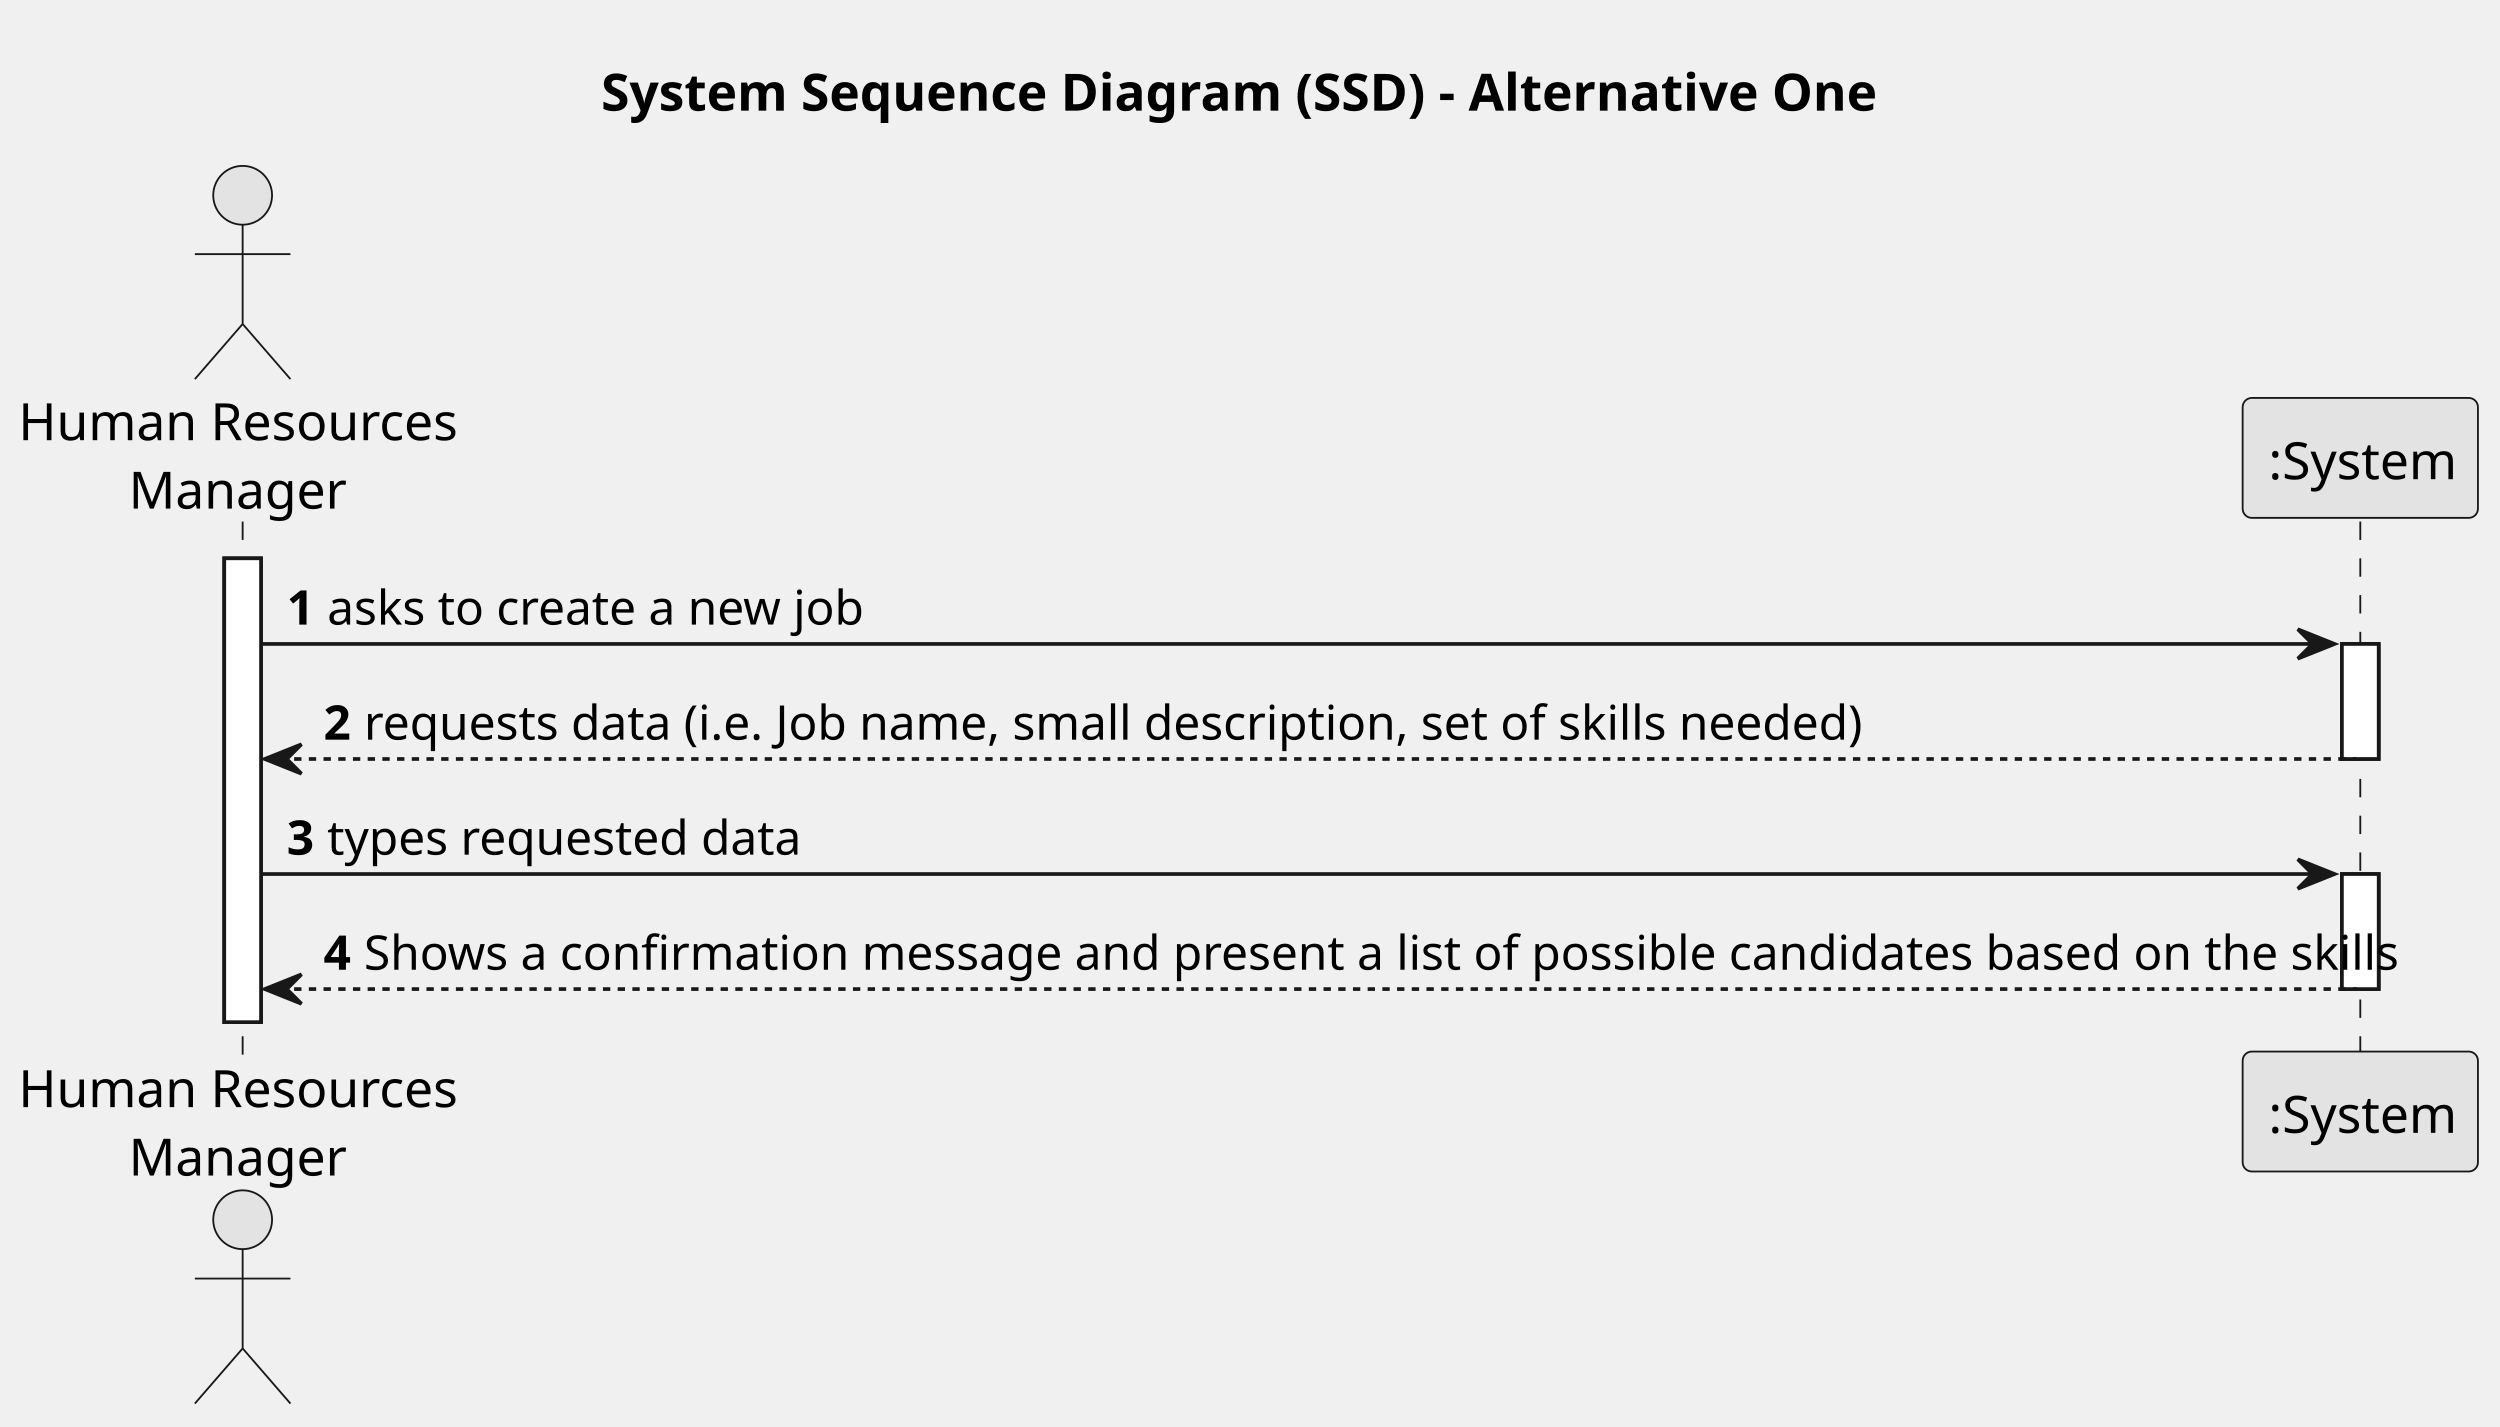
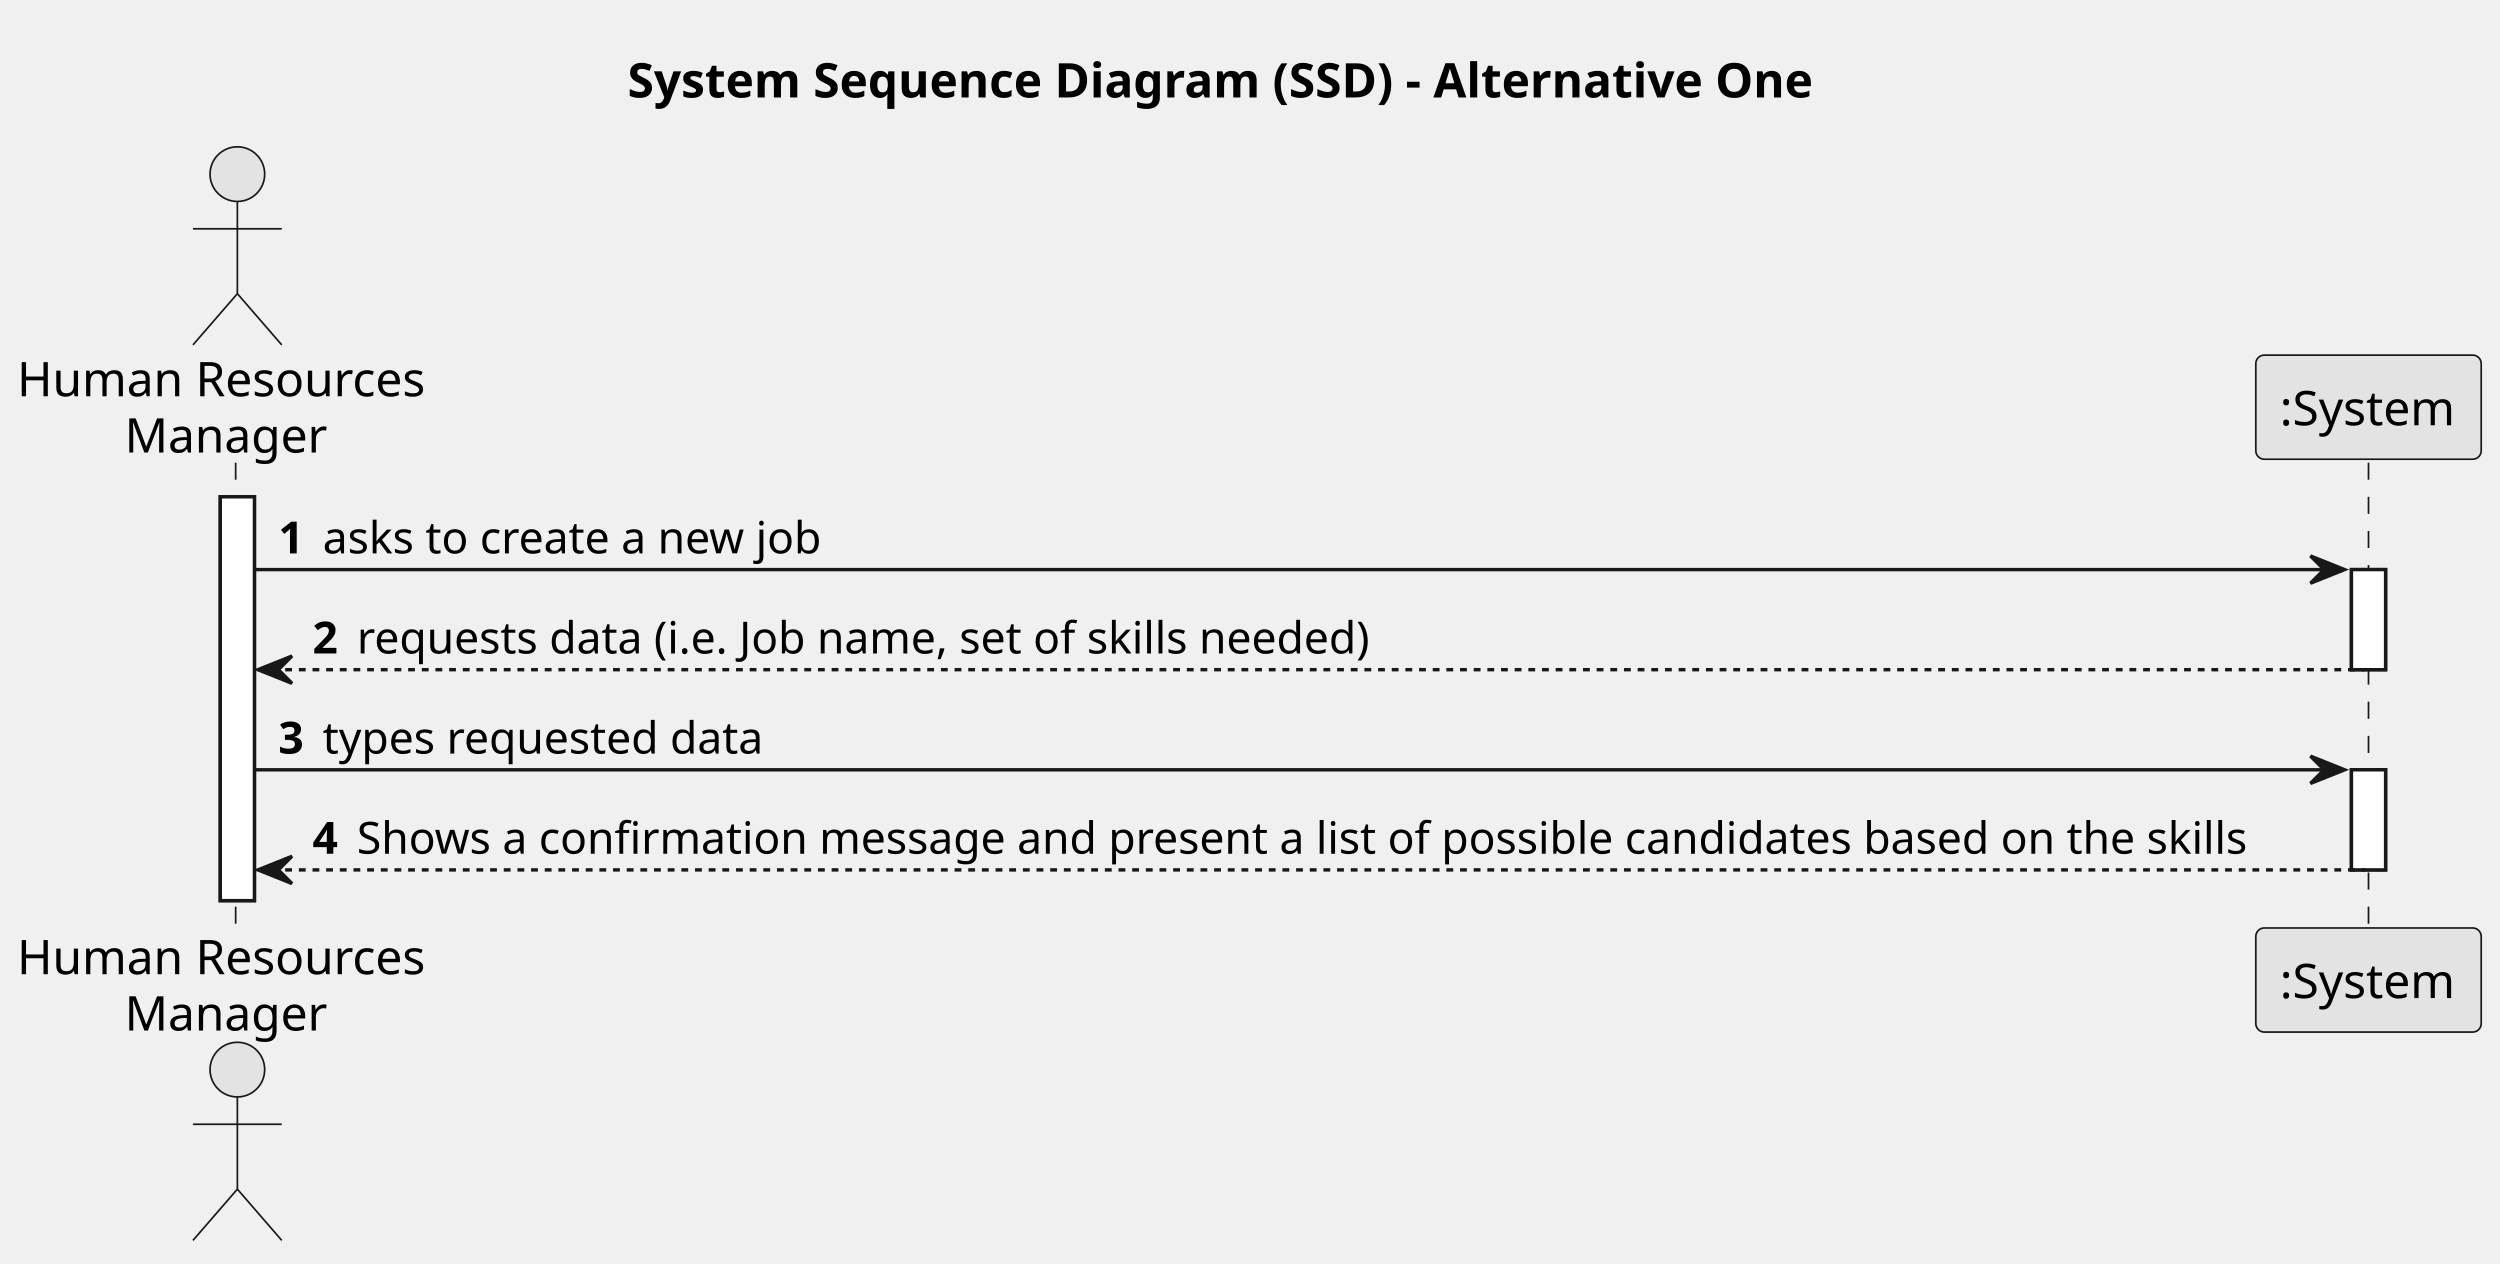
- <svg xmlns="http://www.w3.org/2000/svg" contentStyleType="text/css" height="388px" preserveAspectRatio="none" style="width:680px;height:388px;background:#FFFFFF;" version="1.1" viewBox="0 0 680 388" width="680px" zoomAndPan="magnify">
+ <svg xmlns="http://www.w3.org/2000/svg" contentStyleType="text/css" height="370px" preserveAspectRatio="none" style="width:732px;height:370px;background:#FFFFFF;" version="1.1" viewBox="0 0 732 370" width="732px" zoomAndPan="magnify">
  <defs />
  <g>
-     <text fill="#000000" font-family="sans-serif" font-size="14" font-weight="bold" lengthAdjust="spacing" textLength="351" x="163.5" y="30.107">System Sequence Diagram (SSD) - Alternative One</text>
-     <rect fill="#FFFFFF" height="126.164" style="stroke:#181818;stroke-width:1.0;" width="10" x="61" y="151.863" />
-     <rect fill="#FFFFFF" height="31.291" style="stroke:#181818;stroke-width:1.0;" width="10" x="637" y="175.154" />
-     <rect fill="#FFFFFF" height="31.291" style="stroke:#181818;stroke-width:1.0;" width="10" x="637" y="237.736" />
-     <line style="stroke:#181818;stroke-width:0.5;stroke-dasharray:5.0,5.0;" x1="66" x2="66" y1="141.863" y2="287.027" />
-     <line style="stroke:#181818;stroke-width:0.5;stroke-dasharray:5.0,5.0;" x1="642" x2="642" y1="141.863" y2="287.027" />
-     <text fill="#000000" font-family="sans-serif" font-size="14" lengthAdjust="spacing" textLength="116" x="5" y="119.728">Human Resources</text>
-     <text fill="#000000" font-family="sans-serif" font-size="14" lengthAdjust="spacing" textLength="56" x="35" y="138.35">Manager</text>
-     <ellipse cx="66" cy="53.121" fill="#E3E3E3" rx="8" ry="8" style="stroke:#181818;stroke-width:0.5;" />
-     <path d="M66,61.121 L66,88.121 M53,69.121 L79,69.121 M66,88.121 L53,103.121 M66,88.121 L79,103.121 " fill="none" style="stroke:#181818;stroke-width:0.5;" />
-     <text fill="#000000" font-family="sans-serif" font-size="14" lengthAdjust="spacing" textLength="116" x="5" y="301.135">Human Resources</text>
-     <text fill="#000000" font-family="sans-serif" font-size="14" lengthAdjust="spacing" textLength="56" x="35" y="319.756">Manager</text>
-     <ellipse cx="66" cy="331.769" fill="#E3E3E3" rx="8" ry="8" style="stroke:#181818;stroke-width:0.5;" />
-     <path d="M66,339.769 L66,366.769 M53,347.769 L79,347.769 M66,366.769 L53,381.769 M66,366.769 L79,381.769 " fill="none" style="stroke:#181818;stroke-width:0.5;" />
-     <rect fill="#E3E3E3" height="32.621" rx="2.5" ry="2.5" style="stroke:#181818;stroke-width:0.5;" width="64" x="610" y="108.242" />
-     <text fill="#000000" font-family="sans-serif" font-size="14" lengthAdjust="spacing" textLength="50" x="617" y="130.35">:System</text>
-     <rect fill="#E3E3E3" height="32.621" rx="2.5" ry="2.5" style="stroke:#181818;stroke-width:0.5;" width="64" x="610" y="286.027" />
-     <text fill="#000000" font-family="sans-serif" font-size="14" lengthAdjust="spacing" textLength="50" x="617" y="308.135">:System</text>
-     <rect fill="#FFFFFF" height="126.164" style="stroke:#181818;stroke-width:1.0;" width="10" x="61" y="151.863" />
-     <rect fill="#FFFFFF" height="31.291" style="stroke:#181818;stroke-width:1.0;" width="10" x="637" y="175.154" />
-     <rect fill="#FFFFFF" height="31.291" style="stroke:#181818;stroke-width:1.0;" width="10" x="637" y="237.736" />
-     <polygon fill="#181818" points="625,171.154,635,175.154,625,179.154,629,175.154" style="stroke:#181818;stroke-width:1.0;" />
-     <line style="stroke:#181818;stroke-width:1.0;" x1="71" x2="631" y1="175.154" y2="175.154" />
-     <text fill="#000000" font-family="sans-serif" font-size="13" font-weight="bold" lengthAdjust="spacing" textLength="7" x="78" y="169.892">1</text>
-     <text fill="#000000" font-family="sans-serif" font-size="13" lengthAdjust="spacing" textLength="142" x="89" y="169.892">asks to create a new job</text>
-     <polygon fill="#181818" points="82,202.445,72,206.445,82,210.445,78,206.445" style="stroke:#181818;stroke-width:1.0;" />
-     <line style="stroke:#181818;stroke-width:1.0;stroke-dasharray:2.0,2.0;" x1="76" x2="641" y1="206.445" y2="206.445" />
-     <text fill="#000000" font-family="sans-serif" font-size="13" font-weight="bold" lengthAdjust="spacing" textLength="7" x="88" y="201.183">2</text>
-     <text fill="#000000" font-family="sans-serif" font-size="13" lengthAdjust="spacing" textLength="395" x="99" y="201.183">requests data (i.e. Job name, small description, set of skills needed)</text>
-     <polygon fill="#181818" points="625,233.736,635,237.736,625,241.736,629,237.736" style="stroke:#181818;stroke-width:1.0;" />
-     <line style="stroke:#181818;stroke-width:1.0;" x1="71" x2="631" y1="237.736" y2="237.736" />
-     <text fill="#000000" font-family="sans-serif" font-size="13" font-weight="bold" lengthAdjust="spacing" textLength="7" x="78" y="232.474">3</text>
-     <text fill="#000000" font-family="sans-serif" font-size="13" lengthAdjust="spacing" textLength="122" x="89" y="232.474">types requested data</text>
-     <polygon fill="#181818" points="82,265.027,72,269.027,82,273.027,78,269.027" style="stroke:#181818;stroke-width:1.0;" />
-     <line style="stroke:#181818;stroke-width:1.0;stroke-dasharray:2.0,2.0;" x1="76" x2="641" y1="269.027" y2="269.027" />
-     <text fill="#000000" font-family="sans-serif" font-size="13" font-weight="bold" lengthAdjust="spacing" textLength="7" x="88" y="263.765">4</text>
-     <text fill="#000000" font-family="sans-serif" font-size="13" lengthAdjust="spacing" textLength="531" x="99" y="263.765">Shows a confirmation message and present a list of possible candidates based on the skills</text>
+     <text fill="#000000" font-family="sans-serif" font-size="14" font-weight="bold" lengthAdjust="spacing" textLength="363" x="183.75" y="28.535">System Sequence Diagram (SSD) - Alternative One</text>
+     <rect fill="#FFFFFF" height="118.242" style="stroke:#181818;stroke-width:1.0;" width="10" x="64.5" y="145.465" />
+     <rect fill="#FFFFFF" height="29.311" style="stroke:#181818;stroke-width:1.0;" width="10" x="688.5" y="166.775" />
+     <rect fill="#FFFFFF" height="29.311" style="stroke:#181818;stroke-width:1.0;" width="10" x="688.5" y="225.397" />
+     <line style="stroke:#181818;stroke-width:0.5;stroke-dasharray:5.0,5.0;" x1="69" x2="69" y1="135.465" y2="272.707" />
+     <line style="stroke:#181818;stroke-width:0.5;stroke-dasharray:5.0,5.0;" x1="693.5" x2="693.5" y1="135.465" y2="272.707" />
+     <text fill="#000000" font-family="sans-serif" font-size="14" lengthAdjust="spacing" textLength="123" x="5" y="116.023">Human Resources</text>
+     <text fill="#000000" font-family="sans-serif" font-size="14" lengthAdjust="spacing" textLength="60" x="36.5" y="132.512">Manager</text>
+     <ellipse cx="69.5" cy="50.988" fill="#E3E3E3" rx="8" ry="8" style="stroke:#181818;stroke-width:0.5;" />
+     <path d="M69.5,58.988 L69.5,85.988 M56.5,66.988 L82.5,66.988 M69.5,85.988 L56.5,100.988 M69.5,85.988 L82.5,100.988 " fill="none" style="stroke:#181818;stroke-width:0.5;" />
+     <text fill="#000000" font-family="sans-serif" font-size="14" lengthAdjust="spacing" textLength="123" x="5" y="285.242">Human Resources</text>
+     <text fill="#000000" font-family="sans-serif" font-size="14" lengthAdjust="spacing" textLength="60" x="36.5" y="301.731">Manager</text>
+     <ellipse cx="69.5" cy="313.184" fill="#E3E3E3" rx="8" ry="8" style="stroke:#181818;stroke-width:0.5;" />
+     <path d="M69.5,321.184 L69.5,348.184 M56.5,329.184 L82.5,329.184 M69.5,348.184 L56.5,363.184 M69.5,348.184 L82.5,363.184 " fill="none" style="stroke:#181818;stroke-width:0.5;" />
+     <rect fill="#E3E3E3" height="30.488" rx="2.5" ry="2.5" style="stroke:#181818;stroke-width:0.5;" width="66" x="660.5" y="103.977" />
+     <text fill="#000000" font-family="sans-serif" font-size="14" lengthAdjust="spacing" textLength="52" x="667.5" y="124.512">:System</text>
+     <rect fill="#E3E3E3" height="30.488" rx="2.5" ry="2.5" style="stroke:#181818;stroke-width:0.5;" width="66" x="660.5" y="271.707" />
+     <text fill="#000000" font-family="sans-serif" font-size="14" lengthAdjust="spacing" textLength="52" x="667.5" y="292.242">:System</text>
+     <rect fill="#FFFFFF" height="118.242" style="stroke:#181818;stroke-width:1.0;" width="10" x="64.5" y="145.465" />
+     <rect fill="#FFFFFF" height="29.311" style="stroke:#181818;stroke-width:1.0;" width="10" x="688.5" y="166.775" />
+     <rect fill="#FFFFFF" height="29.311" style="stroke:#181818;stroke-width:1.0;" width="10" x="688.5" y="225.397" />
+     <polygon fill="#181818" points="676.5,162.775,686.5,166.775,676.5,170.775,680.5,166.775" style="stroke:#181818;stroke-width:1.0;" />
+     <line style="stroke:#181818;stroke-width:1.0;" x1="74.5" x2="682.5" y1="166.775" y2="166.775" />
+     <text fill="#000000" font-family="sans-serif" font-size="13" font-weight="bold" lengthAdjust="spacing" textLength="9" x="81.5" y="162.033">1</text>
+     <text fill="#000000" font-family="sans-serif" font-size="13" lengthAdjust="spacing" textLength="152" x="94.5" y="162.033">asks to create a new job</text>
+     <polygon fill="#181818" points="85.5,192.086,75.5,196.086,85.5,200.086,81.5,196.086" style="stroke:#181818;stroke-width:1.0;" />
+     <line style="stroke:#181818;stroke-width:1.0;stroke-dasharray:2.0,2.0;" x1="79.5" x2="692.5" y1="196.086" y2="196.086" />
+     <text fill="#000000" font-family="sans-serif" font-size="13" font-weight="bold" lengthAdjust="spacing" textLength="9" x="91.5" y="191.344">2</text>
+     <text fill="#000000" font-family="sans-serif" font-size="13" lengthAdjust="spacing" textLength="309" x="104.5" y="191.344">requests data (i.e. Job name, set of skills needed)</text>
+     <polygon fill="#181818" points="676.5,221.397,686.5,225.397,676.5,229.397,680.5,225.397" style="stroke:#181818;stroke-width:1.0;" />
+     <line style="stroke:#181818;stroke-width:1.0;" x1="74.5" x2="682.5" y1="225.397" y2="225.397" />
+     <text fill="#000000" font-family="sans-serif" font-size="13" font-weight="bold" lengthAdjust="spacing" textLength="9" x="81.5" y="220.654">3</text>
+     <text fill="#000000" font-family="sans-serif" font-size="13" lengthAdjust="spacing" textLength="131" x="94.5" y="220.654">types requested data</text>
+     <polygon fill="#181818" points="85.5,250.707,75.5,254.707,85.5,258.707,81.5,254.707" style="stroke:#181818;stroke-width:1.0;" />
+     <line style="stroke:#181818;stroke-width:1.0;stroke-dasharray:2.0,2.0;" x1="79.5" x2="692.5" y1="254.707" y2="254.707" />
+     <text fill="#000000" font-family="sans-serif" font-size="13" font-weight="bold" lengthAdjust="spacing" textLength="9" x="91.5" y="249.965">4</text>
+     <text fill="#000000" font-family="sans-serif" font-size="13" lengthAdjust="spacing" textLength="577" x="104.5" y="249.965">Shows a confirmation message and present a list of possible candidates based on the skills</text>
  </g>
</svg>
